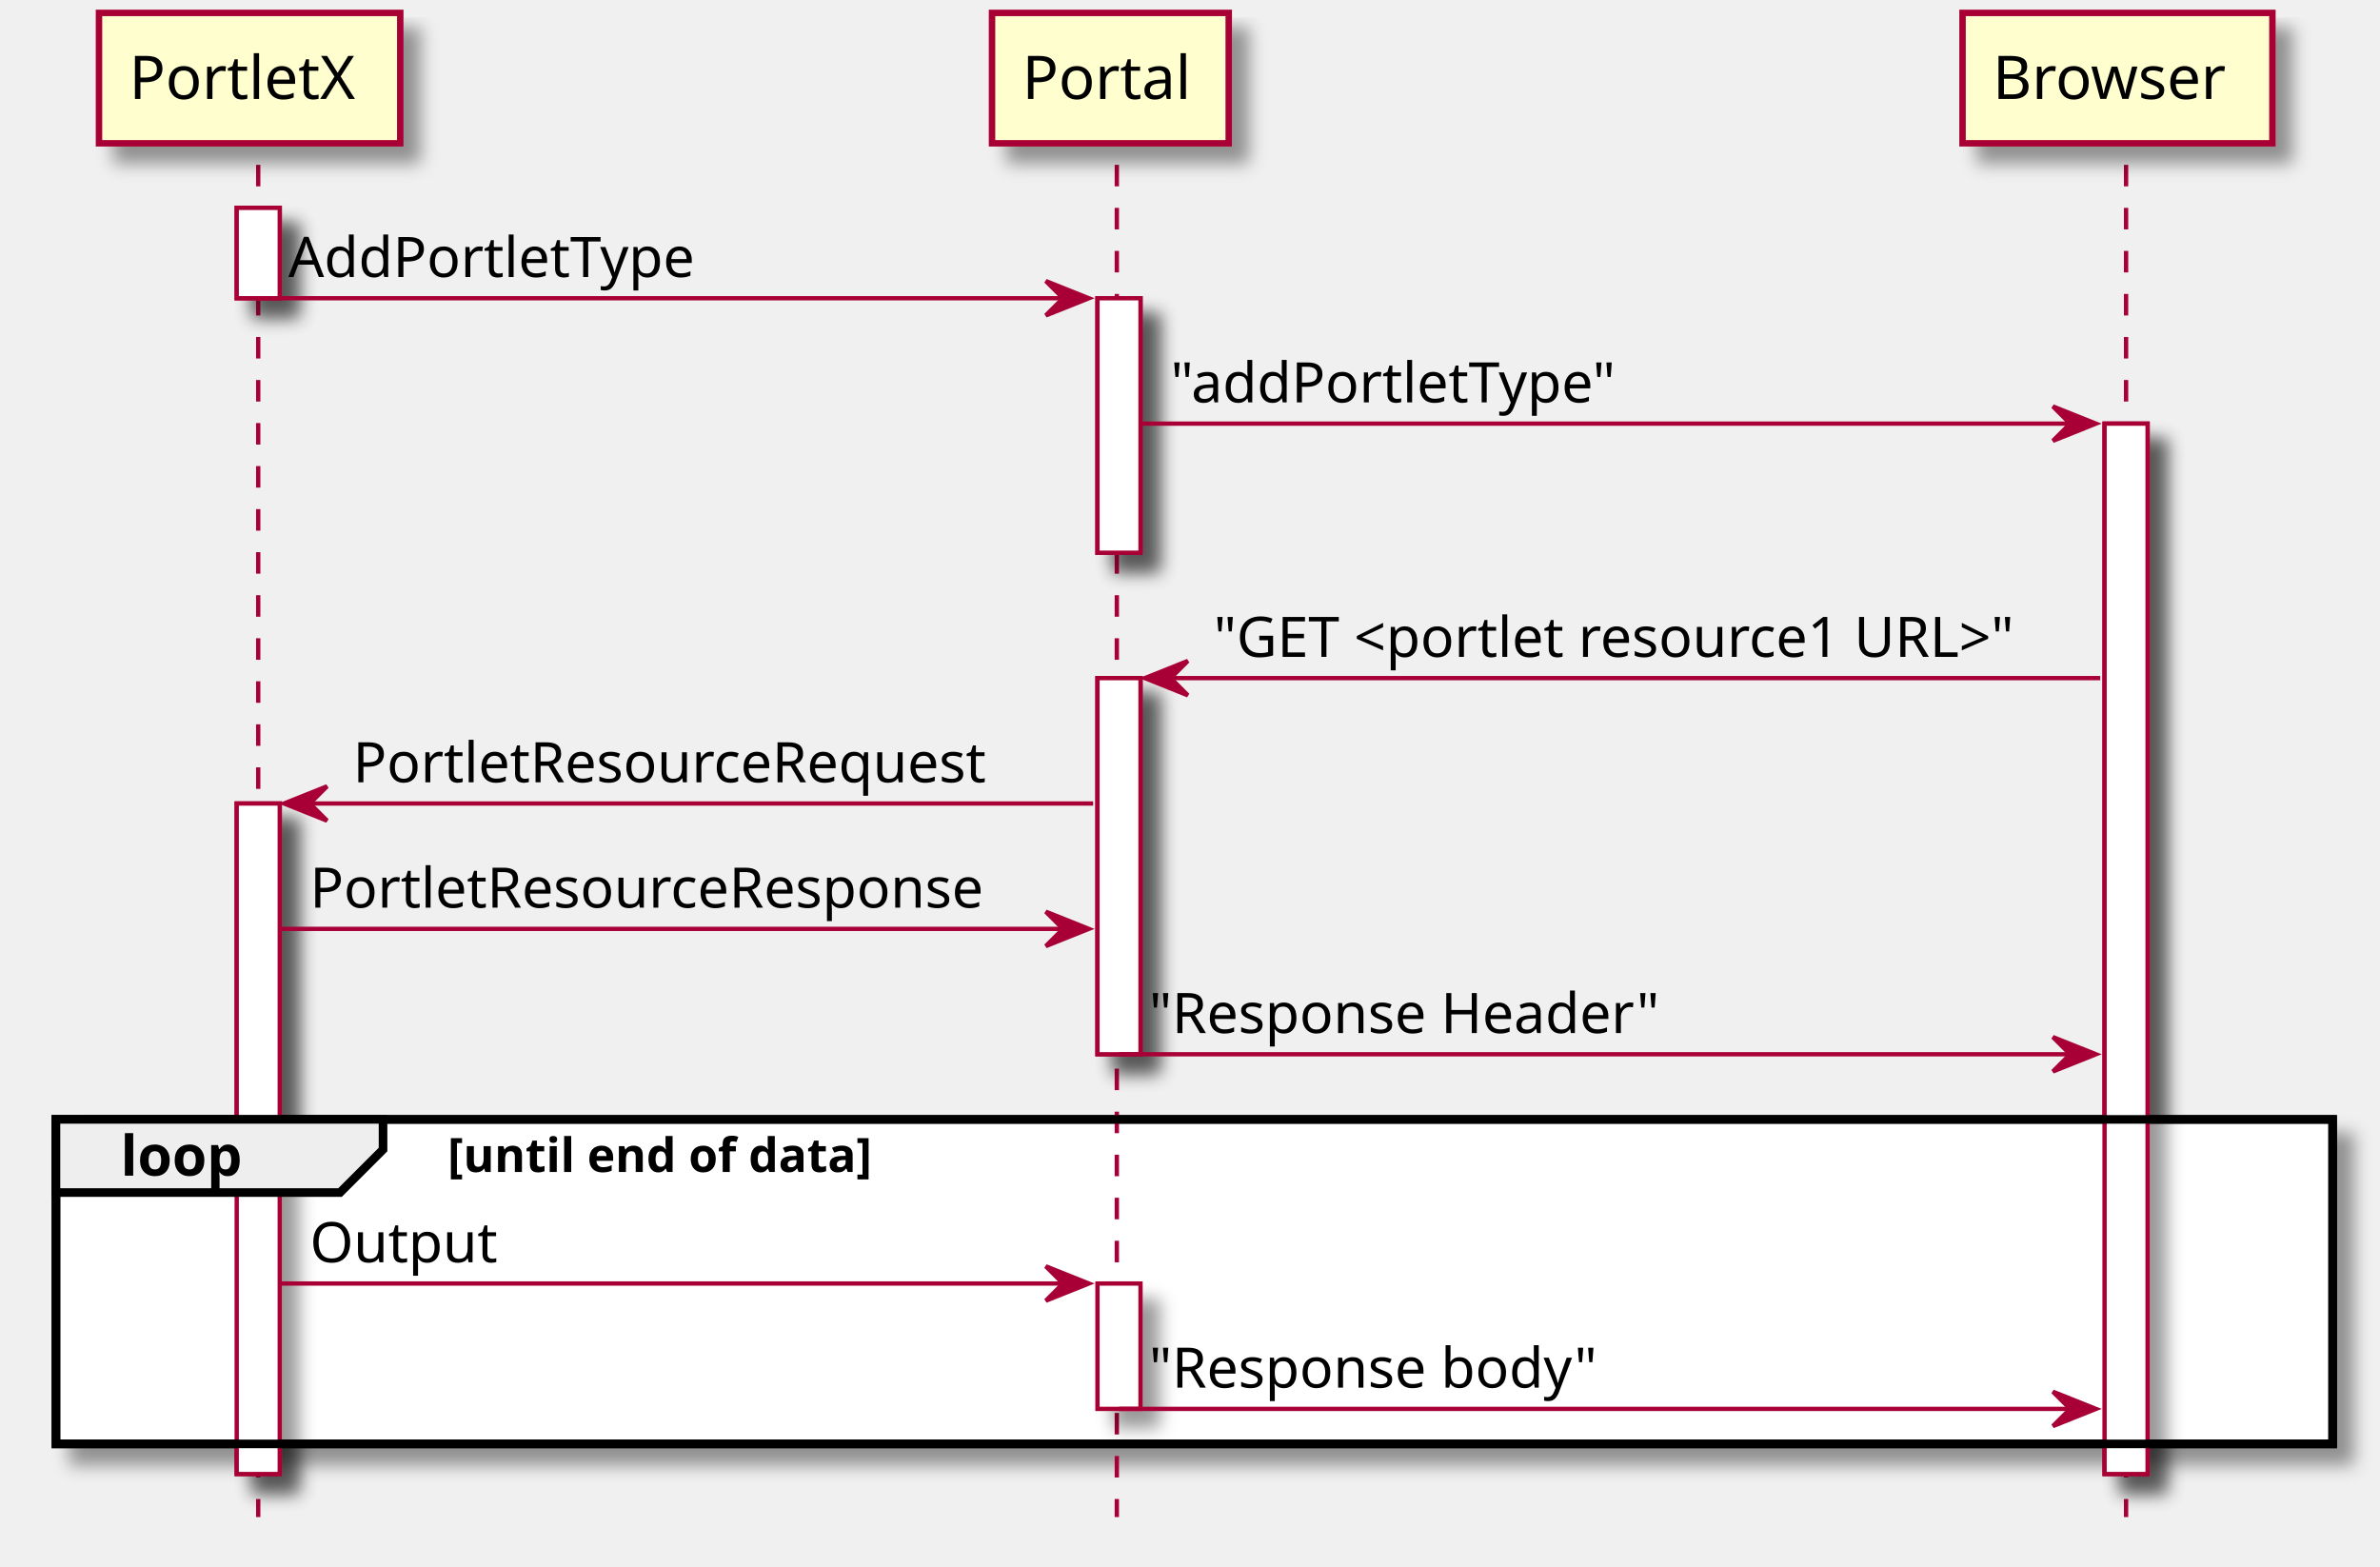
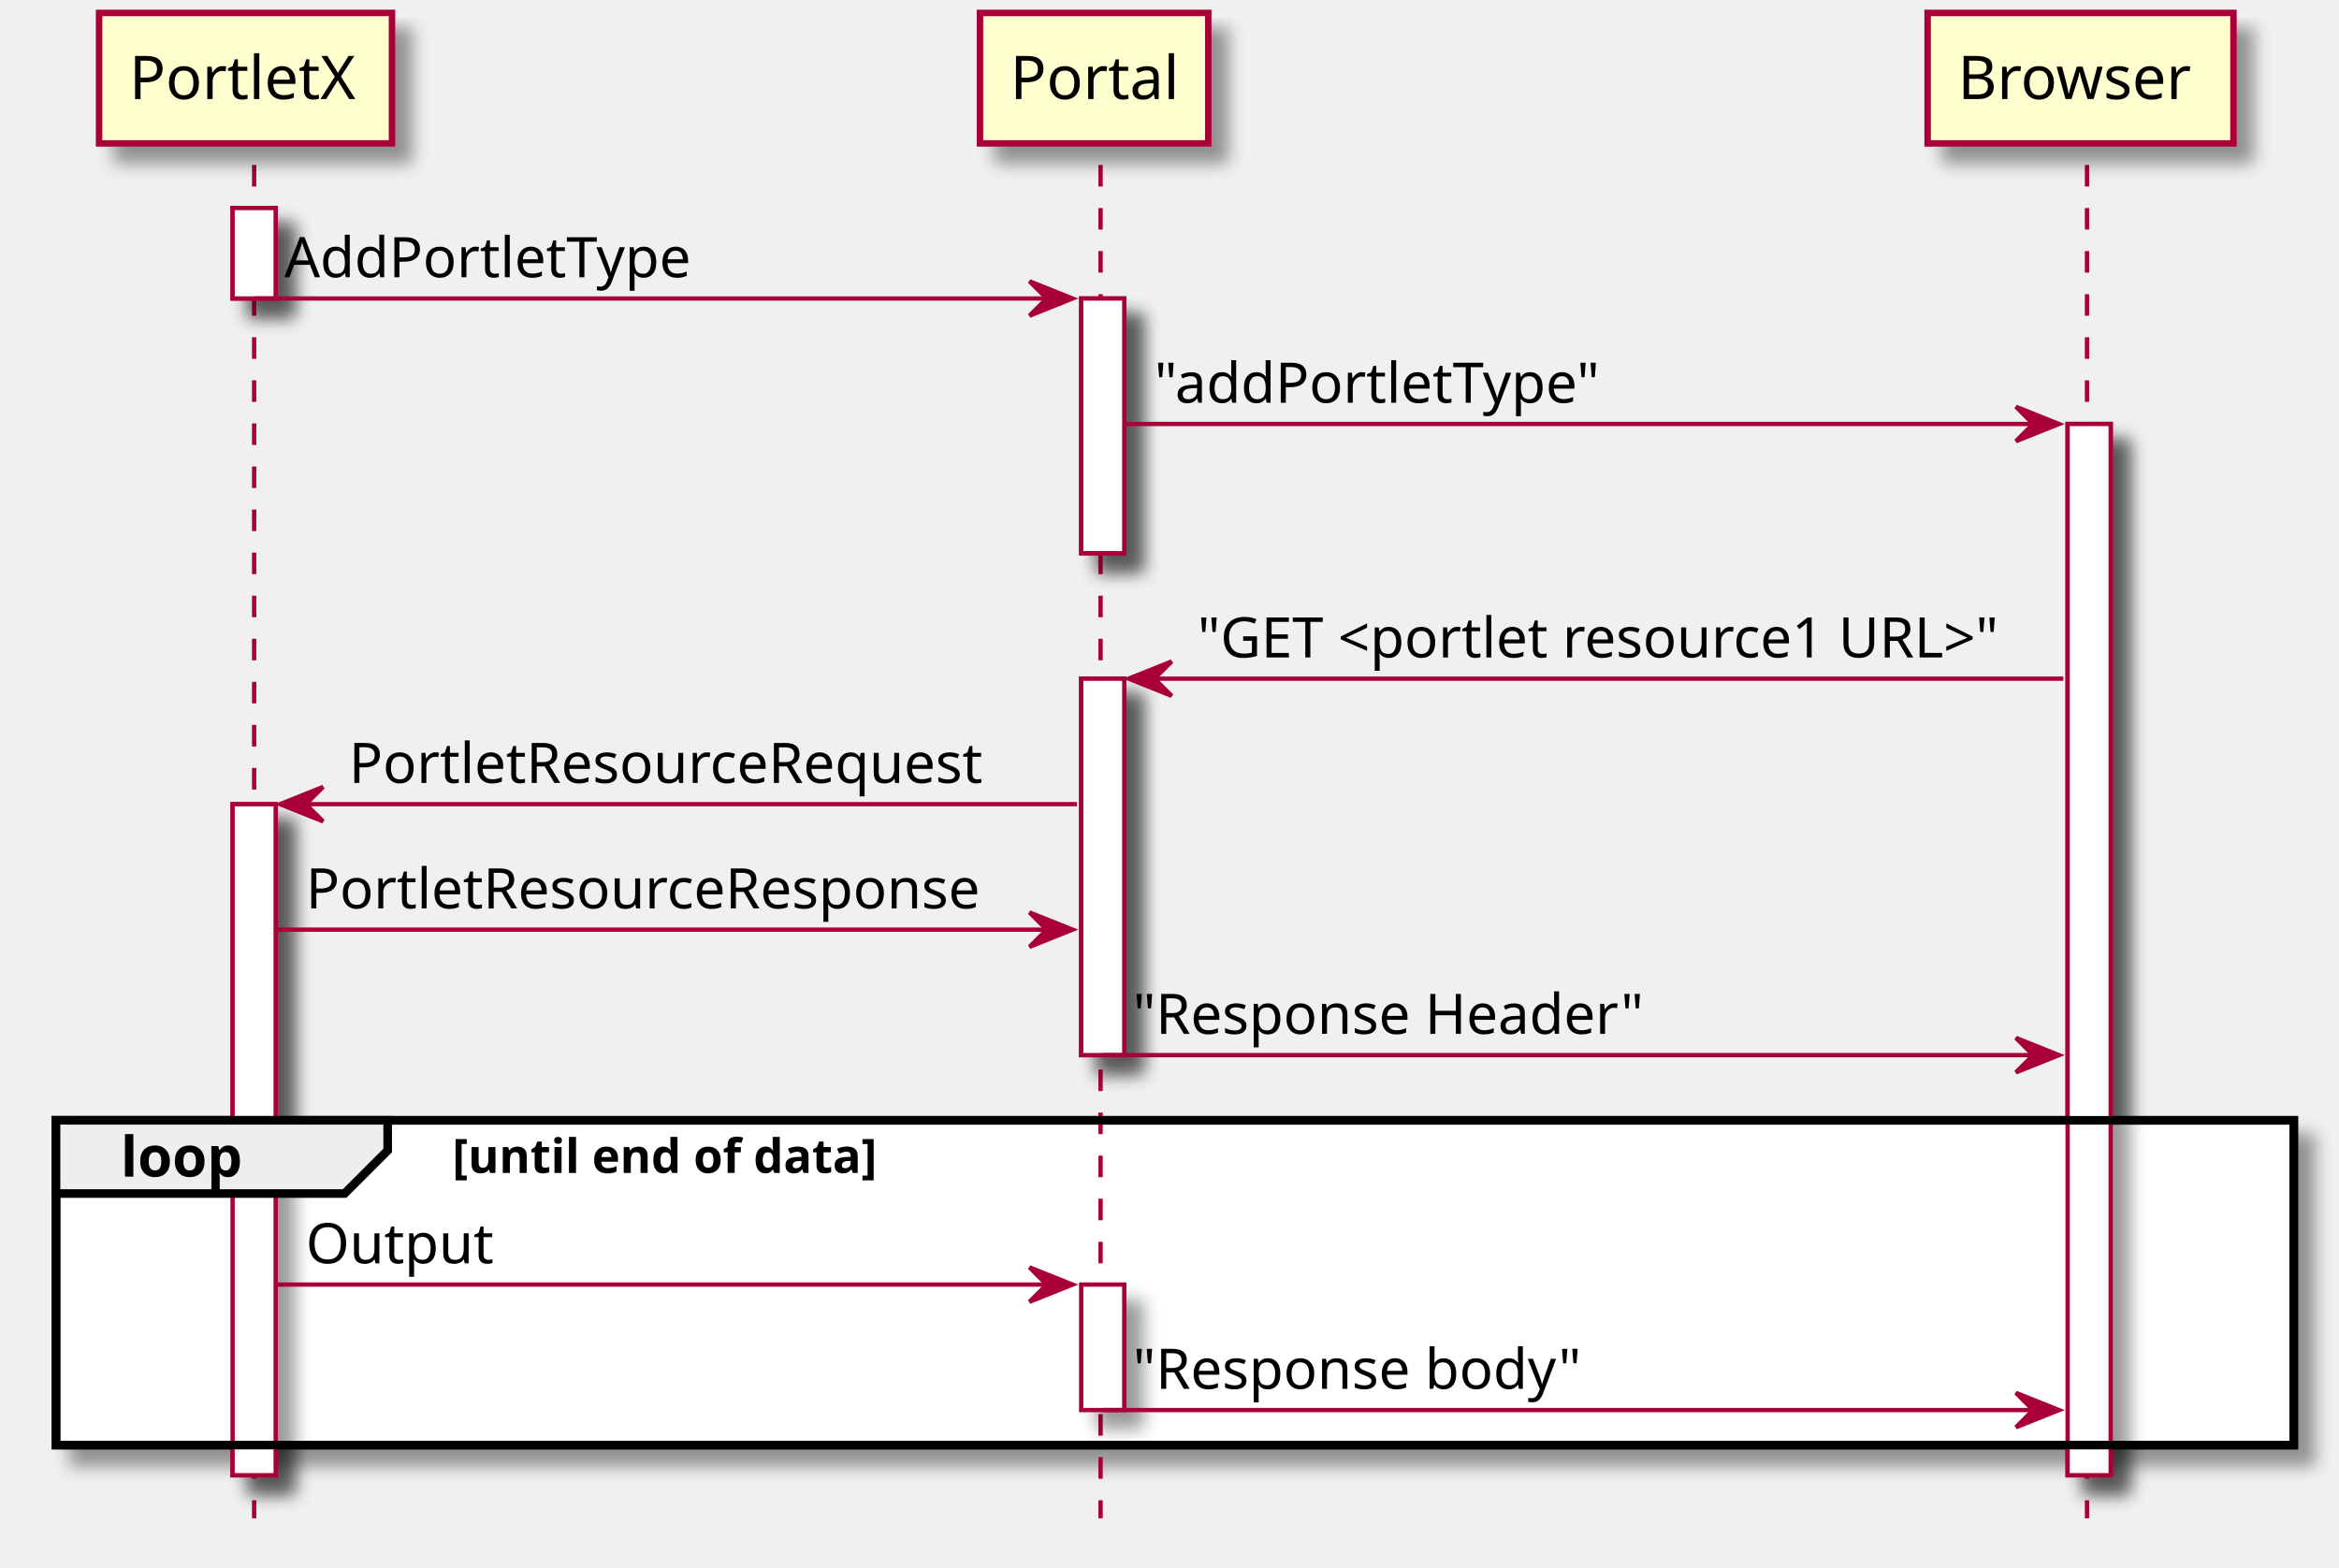
- <svg xmlns="http://www.w3.org/2000/svg" contentScriptType="application/ecmascript" contentStyleType="text/css" height="364px" preserveAspectRatio="none" style="width:553px;height:364px;" version="1.1" viewBox="0 0 553 364" width="553px" zoomAndPan="magnify">
+ <svg xmlns="http://www.w3.org/2000/svg" contentScriptType="application/ecmascript" contentStyleType="text/css" height="364px" preserveAspectRatio="none" style="width:543px;height:364px;" version="1.1" viewBox="0 0 543 364" width="543px" zoomAndPan="magnify">
  <defs>
    <filter height="300%" id="fpb6w5o9b2grl" width="300%" x="-1" y="-1">
      <feGaussianBlur result="blurOut" stdDeviation="2.0" />
      <feColorMatrix in="blurOut" result="blurOut2" type="matrix" values="0 0 0 0 0 0 0 0 0 0 0 0 0 0 0 0 0 0 .4 0" />
      <feOffset dx="4.0" dy="4.0" in="blurOut2" result="blurOut3" />
      <feBlend in="SourceGraphic" in2="blurOut3" mode="normal" />
    </filter>
  </defs>
  <g>
-     <rect fill="#FFFFFF" filter="url(#fpb6w5o9b2grl)" height="21" style="stroke: #A80036; stroke-width: 1.0;" width="10" x="55" y="48.297" />
-     <rect fill="#FFFFFF" filter="url(#fpb6w5o9b2grl)" height="155.797" style="stroke: #A80036; stroke-width: 1.0;" width="10" x="55" y="186.695" />
-     <rect fill="#FFFFFF" filter="url(#fpb6w5o9b2grl)" height="59.133" style="stroke: #A80036; stroke-width: 1.0;" width="10" x="255" y="69.297" />
-     <rect fill="#FFFFFF" filter="url(#fpb6w5o9b2grl)" height="87.398" style="stroke: #A80036; stroke-width: 1.0;" width="10" x="255" y="157.562" />
-     <rect fill="#FFFFFF" filter="url(#fpb6w5o9b2grl)" height="29.133" style="stroke: #A80036; stroke-width: 1.0;" width="10" x="255" y="298.227" />
-     <rect fill="#FFFFFF" filter="url(#fpb6w5o9b2grl)" height="244.062" style="stroke: #A80036; stroke-width: 1.0;" width="10" x="489" y="98.43" />
-     <rect fill="#FFFFFF" filter="url(#fpb6w5o9b2grl)" height="75.398" style="stroke: #000000; stroke-width: 2.0;" width="529" x="13" y="260.094" />
-     <line style="stroke: #A80036; stroke-width: 1.0; stroke-dasharray: 5.0,5.0;" x1="60" x2="60" y1="38.297" y2="352.492" />
-     <line style="stroke: #A80036; stroke-width: 1.0; stroke-dasharray: 5.0,5.0;" x1="259.5" x2="259.5" y1="38.297" y2="352.492" />
-     <line style="stroke: #A80036; stroke-width: 1.0; stroke-dasharray: 5.0,5.0;" x1="494" x2="494" y1="38.297" y2="352.492" />
-     <rect fill="#FEFECE" filter="url(#fpb6w5o9b2grl)" height="30.297" style="stroke: #A80036; stroke-width: 1.5;" width="70" x="23" y="3" />
-     <text fill="#000000" font-family="sans-serif" font-size="14" lengthAdjust="spacingAndGlyphs" textLength="56" x="30" y="22.995">PortletX</text>
-     <rect fill="#FEFECE" filter="url(#fpb6w5o9b2grl)" height="30.297" style="stroke: #A80036; stroke-width: 1.5;" width="55" x="230.5" y="3" />
-     <text fill="#000000" font-family="sans-serif" font-size="14" lengthAdjust="spacingAndGlyphs" textLength="41" x="237.5" y="22.995">Portal</text>
-     <rect fill="#FEFECE" filter="url(#fpb6w5o9b2grl)" height="30.297" style="stroke: #A80036; stroke-width: 1.5;" width="72" x="456" y="3" />
-     <text fill="#000000" font-family="sans-serif" font-size="14" lengthAdjust="spacingAndGlyphs" textLength="58" x="463" y="22.995">Browser</text>
-     <rect fill="#FFFFFF" filter="url(#fpb6w5o9b2grl)" height="21" style="stroke: #A80036; stroke-width: 1.0;" width="10" x="55" y="48.297" />
-     <rect fill="#FFFFFF" filter="url(#fpb6w5o9b2grl)" height="155.797" style="stroke: #A80036; stroke-width: 1.0;" width="10" x="55" y="186.695" />
-     <rect fill="#FFFFFF" filter="url(#fpb6w5o9b2grl)" height="59.133" style="stroke: #A80036; stroke-width: 1.0;" width="10" x="255" y="69.297" />
-     <rect fill="#FFFFFF" filter="url(#fpb6w5o9b2grl)" height="87.398" style="stroke: #A80036; stroke-width: 1.0;" width="10" x="255" y="157.562" />
-     <rect fill="#FFFFFF" filter="url(#fpb6w5o9b2grl)" height="29.133" style="stroke: #A80036; stroke-width: 1.0;" width="10" x="255" y="298.227" />
-     <rect fill="#FFFFFF" filter="url(#fpb6w5o9b2grl)" height="244.062" style="stroke: #A80036; stroke-width: 1.0;" width="10" x="489" y="98.43" />
-     <polygon fill="#A80036" points="243,65.297,253,69.297,243,73.297,247,69.297" style="stroke: #A80036; stroke-width: 1.0;" />
-     <line style="stroke: #A80036; stroke-width: 1.0;" x1="60" x2="249" y1="69.297" y2="69.297" />
-     <text fill="#000000" font-family="sans-serif" font-size="13" lengthAdjust="spacingAndGlyphs" textLength="100" x="67" y="64.364">AddPortletType</text>
-     <polygon fill="#A80036" points="477,94.43,487,98.43,477,102.43,481,98.43" style="stroke: #A80036; stroke-width: 1.0;" />
-     <line style="stroke: #A80036; stroke-width: 1.0;" x1="265" x2="483" y1="98.43" y2="98.43" />
-     <text fill="#000000" font-family="sans-serif" font-size="13" lengthAdjust="spacingAndGlyphs" textLength="111" x="272" y="93.497">"addPortletType"</text>
-     <polygon fill="#A80036" points="276,153.562,266,157.562,276,161.562,272,157.562" style="stroke: #A80036; stroke-width: 1.0;" />
-     <line style="stroke: #A80036; stroke-width: 1.0;" x1="270" x2="488" y1="157.562" y2="157.562" />
-     <text fill="#000000" font-family="sans-serif" font-size="13" lengthAdjust="spacingAndGlyphs" textLength="205" x="282" y="152.629">"GET &lt;portlet resource1 URL&gt;"</text>
-     <polygon fill="#A80036" points="76,182.695,66,186.695,76,190.695,72,186.695" style="stroke: #A80036; stroke-width: 1.0;" />
-     <line style="stroke: #A80036; stroke-width: 1.0;" x1="70" x2="254" y1="186.695" y2="186.695" />
-     <text fill="#000000" font-family="sans-serif" font-size="13" lengthAdjust="spacingAndGlyphs" textLength="156" x="82" y="181.762">PortletResourceRequest</text>
-     <polygon fill="#A80036" points="243,211.828,253,215.828,243,219.828,247,215.828" style="stroke: #A80036; stroke-width: 1.0;" />
-     <line style="stroke: #A80036; stroke-width: 1.0;" x1="65" x2="249" y1="215.828" y2="215.828" />
-     <text fill="#000000" font-family="sans-serif" font-size="13" lengthAdjust="spacingAndGlyphs" textLength="166" x="72" y="210.895">PortletResourceResponse</text>
-     <polygon fill="#A80036" points="477,240.961,487,244.961,477,248.961,481,244.961" style="stroke: #A80036; stroke-width: 1.0;" />
-     <line style="stroke: #A80036; stroke-width: 1.0;" x1="260" x2="483" y1="244.961" y2="244.961" />
-     <text fill="#000000" font-family="sans-serif" font-size="13" lengthAdjust="spacingAndGlyphs" textLength="126" x="267" y="240.028">"Response Header"</text>
-     <rect fill="none" height="75.398" style="stroke: #000000; stroke-width: 2.0;" width="529" x="13" y="260.094" />
-     <polygon fill="#EEEEEE" points="13,260.094,89,260.094,89,267.094,79,277.094,13,277.094,13,260.094" style="stroke: #000000; stroke-width: 2.0;" />
-     <text fill="#000000" font-family="sans-serif" font-size="13" font-weight="bold" lengthAdjust="spacingAndGlyphs" textLength="31" x="28" y="273.161">loop</text>
-     <text fill="#000000" font-family="sans-serif" font-size="11" font-weight="bold" lengthAdjust="spacingAndGlyphs" textLength="114" x="104" y="272.304">[until end of data]</text>
-     <polygon fill="#A80036" points="243,294.227,253,298.227,243,302.227,247,298.227" style="stroke: #A80036; stroke-width: 1.0;" />
-     <line style="stroke: #A80036; stroke-width: 1.0;" x1="65" x2="249" y1="298.227" y2="298.227" />
-     <text fill="#000000" font-family="sans-serif" font-size="13" lengthAdjust="spacingAndGlyphs" textLength="44" x="72" y="293.293">Output</text>
-     <polygon fill="#A80036" points="477,323.359,487,327.359,477,331.359,481,327.359" style="stroke: #A80036; stroke-width: 1.0;" />
-     <line style="stroke: #A80036; stroke-width: 1.0;" x1="260" x2="483" y1="327.359" y2="327.359" />
-     <text fill="#000000" font-family="sans-serif" font-size="13" lengthAdjust="spacingAndGlyphs" textLength="111" x="267" y="322.426">"Response body"</text>
+     <rect fill="#FFFFFF" filter="url(#fpb6w5o9b2grl)" height="21" style="stroke: #A80036; stroke-width: 1.0;" width="10" x="54" y="48.297" />
+     <rect fill="#FFFFFF" filter="url(#fpb6w5o9b2grl)" height="155.797" style="stroke: #A80036; stroke-width: 1.0;" width="10" x="54" y="186.695" />
+     <rect fill="#FFFFFF" filter="url(#fpb6w5o9b2grl)" height="59.133" style="stroke: #A80036; stroke-width: 1.0;" width="10" x="251" y="69.297" />
+     <rect fill="#FFFFFF" filter="url(#fpb6w5o9b2grl)" height="87.398" style="stroke: #A80036; stroke-width: 1.0;" width="10" x="251" y="157.562" />
+     <rect fill="#FFFFFF" filter="url(#fpb6w5o9b2grl)" height="29.133" style="stroke: #A80036; stroke-width: 1.0;" width="10" x="251" y="298.227" />
+     <rect fill="#FFFFFF" filter="url(#fpb6w5o9b2grl)" height="244.062" style="stroke: #A80036; stroke-width: 1.0;" width="10" x="480" y="98.43" />
+     <rect fill="#FFFFFF" filter="url(#fpb6w5o9b2grl)" height="75.398" style="stroke: #000000; stroke-width: 2.0;" width="519.5" x="13" y="260.094" />
+     <line style="stroke: #A80036; stroke-width: 1.0; stroke-dasharray: 5.0,5.0;" x1="59" x2="59" y1="38.297" y2="352.492" />
+     <line style="stroke: #A80036; stroke-width: 1.0; stroke-dasharray: 5.0,5.0;" x1="255.5" x2="255.5" y1="38.297" y2="352.492" />
+     <line style="stroke: #A80036; stroke-width: 1.0; stroke-dasharray: 5.0,5.0;" x1="484.5" x2="484.5" y1="38.297" y2="352.492" />
+     <rect fill="#FEFECE" filter="url(#fpb6w5o9b2grl)" height="30.297" style="stroke: #A80036; stroke-width: 1.5;" width="68" x="23" y="3" />
+     <text fill="#000000" font-family="sans-serif" font-size="14" lengthAdjust="spacingAndGlyphs" textLength="54" x="30" y="22.995">PortletX</text>
+     <rect fill="#FEFECE" filter="url(#fpb6w5o9b2grl)" height="30.297" style="stroke: #A80036; stroke-width: 1.5;" width="53" x="227.5" y="3" />
+     <text fill="#000000" font-family="sans-serif" font-size="14" lengthAdjust="spacingAndGlyphs" textLength="39" x="234.5" y="22.995">Portal</text>
+     <rect fill="#FEFECE" filter="url(#fpb6w5o9b2grl)" height="30.297" style="stroke: #A80036; stroke-width: 1.5;" width="71" x="447.5" y="3" />
+     <text fill="#000000" font-family="sans-serif" font-size="14" lengthAdjust="spacingAndGlyphs" textLength="57" x="454.5" y="22.995">Browser</text>
+     <rect fill="#FFFFFF" filter="url(#fpb6w5o9b2grl)" height="21" style="stroke: #A80036; stroke-width: 1.0;" width="10" x="54" y="48.297" />
+     <rect fill="#FFFFFF" filter="url(#fpb6w5o9b2grl)" height="155.797" style="stroke: #A80036; stroke-width: 1.0;" width="10" x="54" y="186.695" />
+     <rect fill="#FFFFFF" filter="url(#fpb6w5o9b2grl)" height="59.133" style="stroke: #A80036; stroke-width: 1.0;" width="10" x="251" y="69.297" />
+     <rect fill="#FFFFFF" filter="url(#fpb6w5o9b2grl)" height="87.398" style="stroke: #A80036; stroke-width: 1.0;" width="10" x="251" y="157.562" />
+     <rect fill="#FFFFFF" filter="url(#fpb6w5o9b2grl)" height="29.133" style="stroke: #A80036; stroke-width: 1.0;" width="10" x="251" y="298.227" />
+     <rect fill="#FFFFFF" filter="url(#fpb6w5o9b2grl)" height="244.062" style="stroke: #A80036; stroke-width: 1.0;" width="10" x="480" y="98.43" />
+     <polygon fill="#A80036" points="239,65.297,249,69.297,239,73.297,243,69.297" style="stroke: #A80036; stroke-width: 1.0;" />
+     <line style="stroke: #A80036; stroke-width: 1.0;" x1="59" x2="245" y1="69.297" y2="69.297" />
+     <text fill="#000000" font-family="sans-serif" font-size="13" lengthAdjust="spacingAndGlyphs" textLength="97" x="66" y="64.364">AddPortletType</text>
+     <polygon fill="#A80036" points="468,94.43,478,98.43,468,102.43,472,98.43" style="stroke: #A80036; stroke-width: 1.0;" />
+     <line style="stroke: #A80036; stroke-width: 1.0;" x1="261" x2="474" y1="98.43" y2="98.43" />
+     <text fill="#000000" font-family="sans-serif" font-size="13" lengthAdjust="spacingAndGlyphs" textLength="106" x="268" y="93.497">"addPortletType"</text>
+     <polygon fill="#A80036" points="272,153.562,262,157.562,272,161.562,268,157.562" style="stroke: #A80036; stroke-width: 1.0;" />
+     <line style="stroke: #A80036; stroke-width: 1.0;" x1="266" x2="479" y1="157.562" y2="157.562" />
+     <text fill="#000000" font-family="sans-serif" font-size="13" lengthAdjust="spacingAndGlyphs" textLength="200" x="278" y="152.629">"GET &lt;portlet resource1 URL&gt;"</text>
+     <polygon fill="#A80036" points="75,182.695,65,186.695,75,190.695,71,186.695" style="stroke: #A80036; stroke-width: 1.0;" />
+     <line style="stroke: #A80036; stroke-width: 1.0;" x1="69" x2="250" y1="186.695" y2="186.695" />
+     <text fill="#000000" font-family="sans-serif" font-size="13" lengthAdjust="spacingAndGlyphs" textLength="153" x="81" y="181.762">PortletResourceRequest</text>
+     <polygon fill="#A80036" points="239,211.828,249,215.828,239,219.828,243,215.828" style="stroke: #A80036; stroke-width: 1.0;" />
+     <line style="stroke: #A80036; stroke-width: 1.0;" x1="64" x2="245" y1="215.828" y2="215.828" />
+     <text fill="#000000" font-family="sans-serif" font-size="13" lengthAdjust="spacingAndGlyphs" textLength="163" x="71" y="210.895">PortletResourceResponse</text>
+     <polygon fill="#A80036" points="468,240.961,478,244.961,468,248.961,472,244.961" style="stroke: #A80036; stroke-width: 1.0;" />
+     <line style="stroke: #A80036; stroke-width: 1.0;" x1="256" x2="474" y1="244.961" y2="244.961" />
+     <text fill="#000000" font-family="sans-serif" font-size="13" lengthAdjust="spacingAndGlyphs" textLength="123" x="263" y="240.028">"Response Header"</text>
+     <rect fill="none" height="75.398" style="stroke: #000000; stroke-width: 2.0;" width="519.5" x="13" y="260.094" />
+     <polygon fill="#EEEEEE" points="13,260.094,90,260.094,90,267.094,80,277.094,13,277.094,13,260.094" style="stroke: #000000; stroke-width: 2.0;" />
+     <text fill="#000000" font-family="sans-serif" font-size="13" font-weight="bold" lengthAdjust="spacingAndGlyphs" textLength="32" x="28" y="273.161">loop</text>
+     <text fill="#000000" font-family="sans-serif" font-size="11" font-weight="bold" lengthAdjust="spacingAndGlyphs" textLength="117" x="105" y="272.304">[until end of data]</text>
+     <polygon fill="#A80036" points="239,294.227,249,298.227,239,302.227,243,298.227" style="stroke: #A80036; stroke-width: 1.0;" />
+     <line style="stroke: #A80036; stroke-width: 1.0;" x1="64" x2="245" y1="298.227" y2="298.227" />
+     <text fill="#000000" font-family="sans-serif" font-size="13" lengthAdjust="spacingAndGlyphs" textLength="44" x="71" y="293.293">Output</text>
+     <polygon fill="#A80036" points="468,323.359,478,327.359,468,331.359,472,327.359" style="stroke: #A80036; stroke-width: 1.0;" />
+     <line style="stroke: #A80036; stroke-width: 1.0;" x1="256" x2="474" y1="327.359" y2="327.359" />
+     <text fill="#000000" font-family="sans-serif" font-size="13" lengthAdjust="spacingAndGlyphs" textLength="107" x="263" y="322.426">"Response body"</text>
  </g>
</svg>
